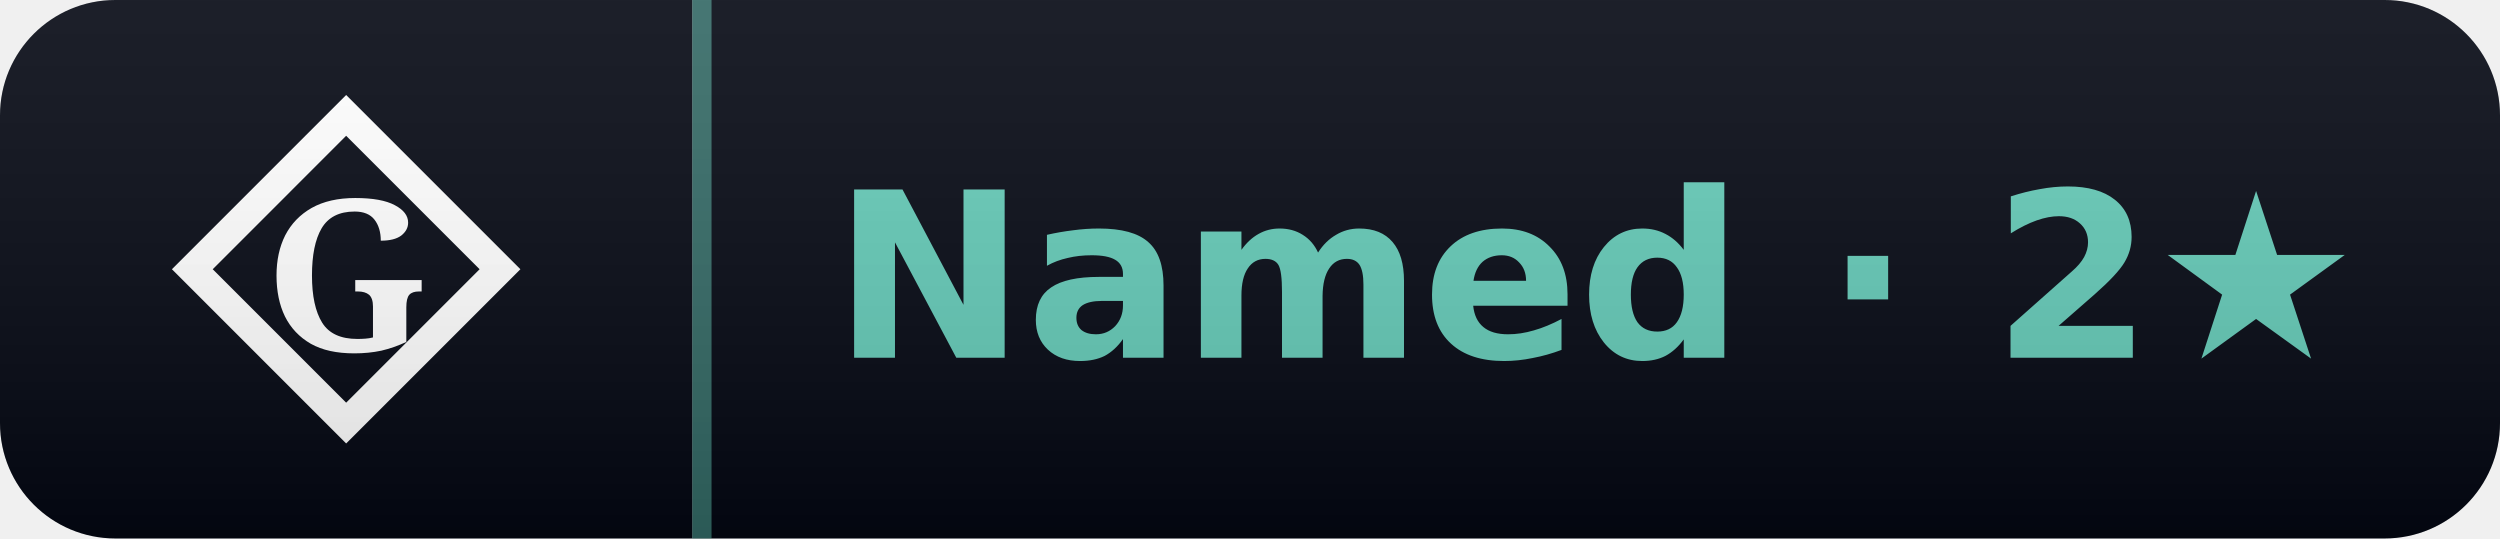
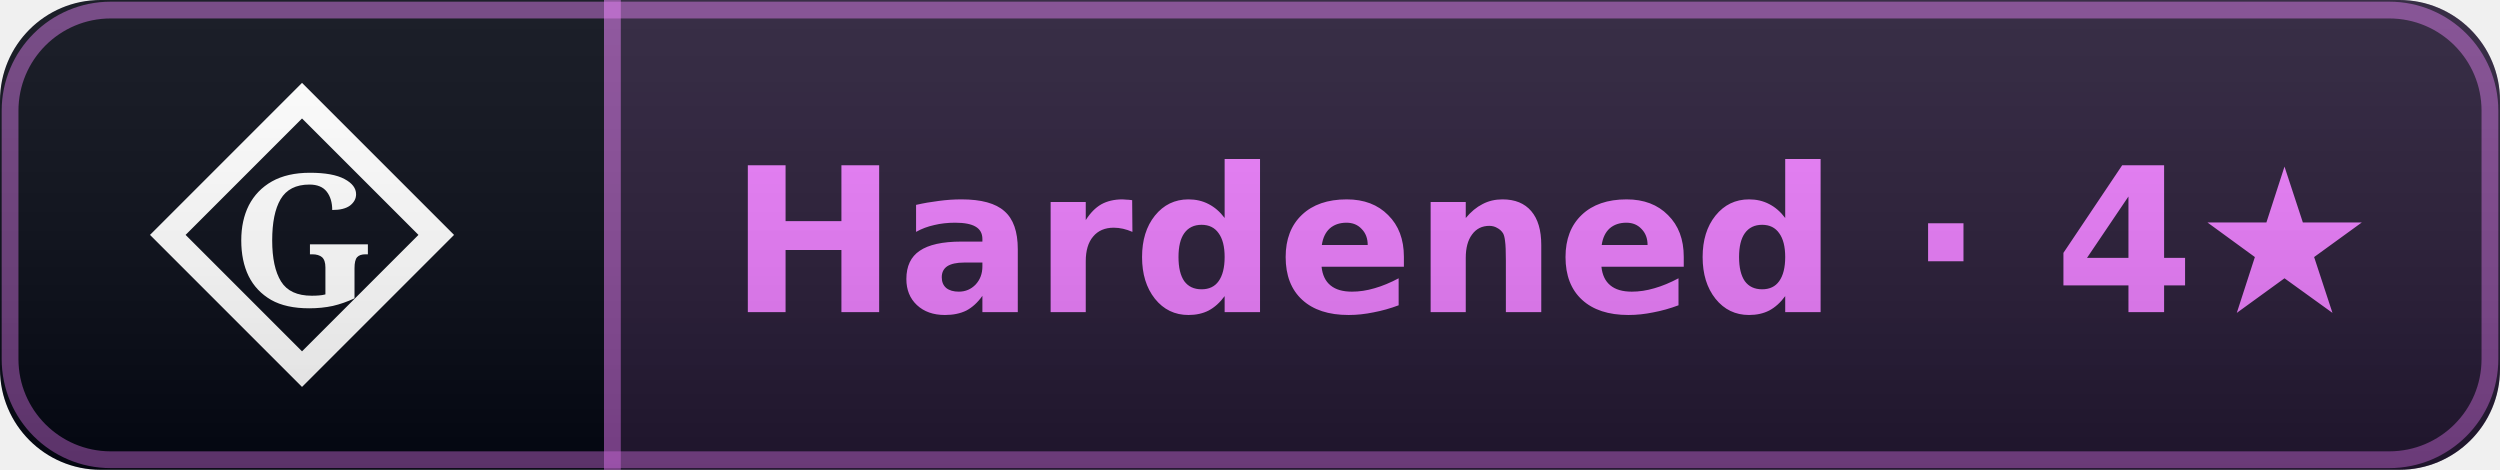
- <svg xmlns="http://www.w3.org/2000/svg" width="130" height="28" viewBox="0 0 130 28" role="img" aria-label="Gaia rank: Named (2 stars)">
+ <svg xmlns="http://www.w3.org/2000/svg" width="149" height="28" viewBox="0 0 149 28" role="img" aria-label="Gaia rank: Hardened (4 stars)">
  <linearGradient id="sh" x2="0" y2="100%">
    <stop offset="0" stop-color="#fff" stop-opacity=".10" />
    <stop offset="1" stop-opacity=".14" />
  </linearGradient>
  <clipPath id="rc">
-     <rect width="130" height="28" rx="6" fill="#fff" />
+     <rect width="149" height="28" rx="6" fill="#fff" />
  </clipPath>
  <g clip-path="url(#rc)">
    <rect width="36" height="28" fill="#030712" />
-     <rect x="36.0" width="94.0" height="28" fill="#030712" />
-     <rect x="36.0" width="1" height="28" fill="rgba(99,202,183,0.5)" />
+     <rect x="36.0" width="113.0" height="28" fill="#030712" />
+     <rect x="36.0" width="113.0" height="28" fill="rgba(232,121,249,0.14)" />
+     <rect x="36.0" width="1" height="28" fill="rgba(232,121,249,0.5)" />
    <path d="M 18.0 6 L 26.0 14 L 18.0 22 L 10.0 14 Z" fill="none" stroke="#ffffff" stroke-width="1.5" stroke-linejoin="miter" />
    <text x="18.0" y="14" font-family="EB Garamond, Georgia, serif" font-weight="600" font-size="11" fill="#ffffff" text-anchor="middle" dominant-baseline="central">G</text>
-     <text x="83.0" y="18.6" font-family="Verdana,DejaVu Sans,sans-serif" font-size="12" font-weight="700" text-anchor="middle" fill="#63cab7">Named · 2★</text>
-     <rect width="130" height="28" fill="url(#sh)" />
+     <text x="92.5" y="18.6" font-family="Verdana,DejaVu Sans,sans-serif" font-size="12" font-weight="700" text-anchor="middle" fill="#e879f9">Hardened · 4★</text>
+     <rect x="0.6" y="0.6" width="147.8" height="26.8" fill="none" stroke="rgba(232,121,249,0.45)" stroke-width="1" rx="6" />
+     <rect width="149" height="28" fill="url(#sh)" />
  </g>
</svg>
